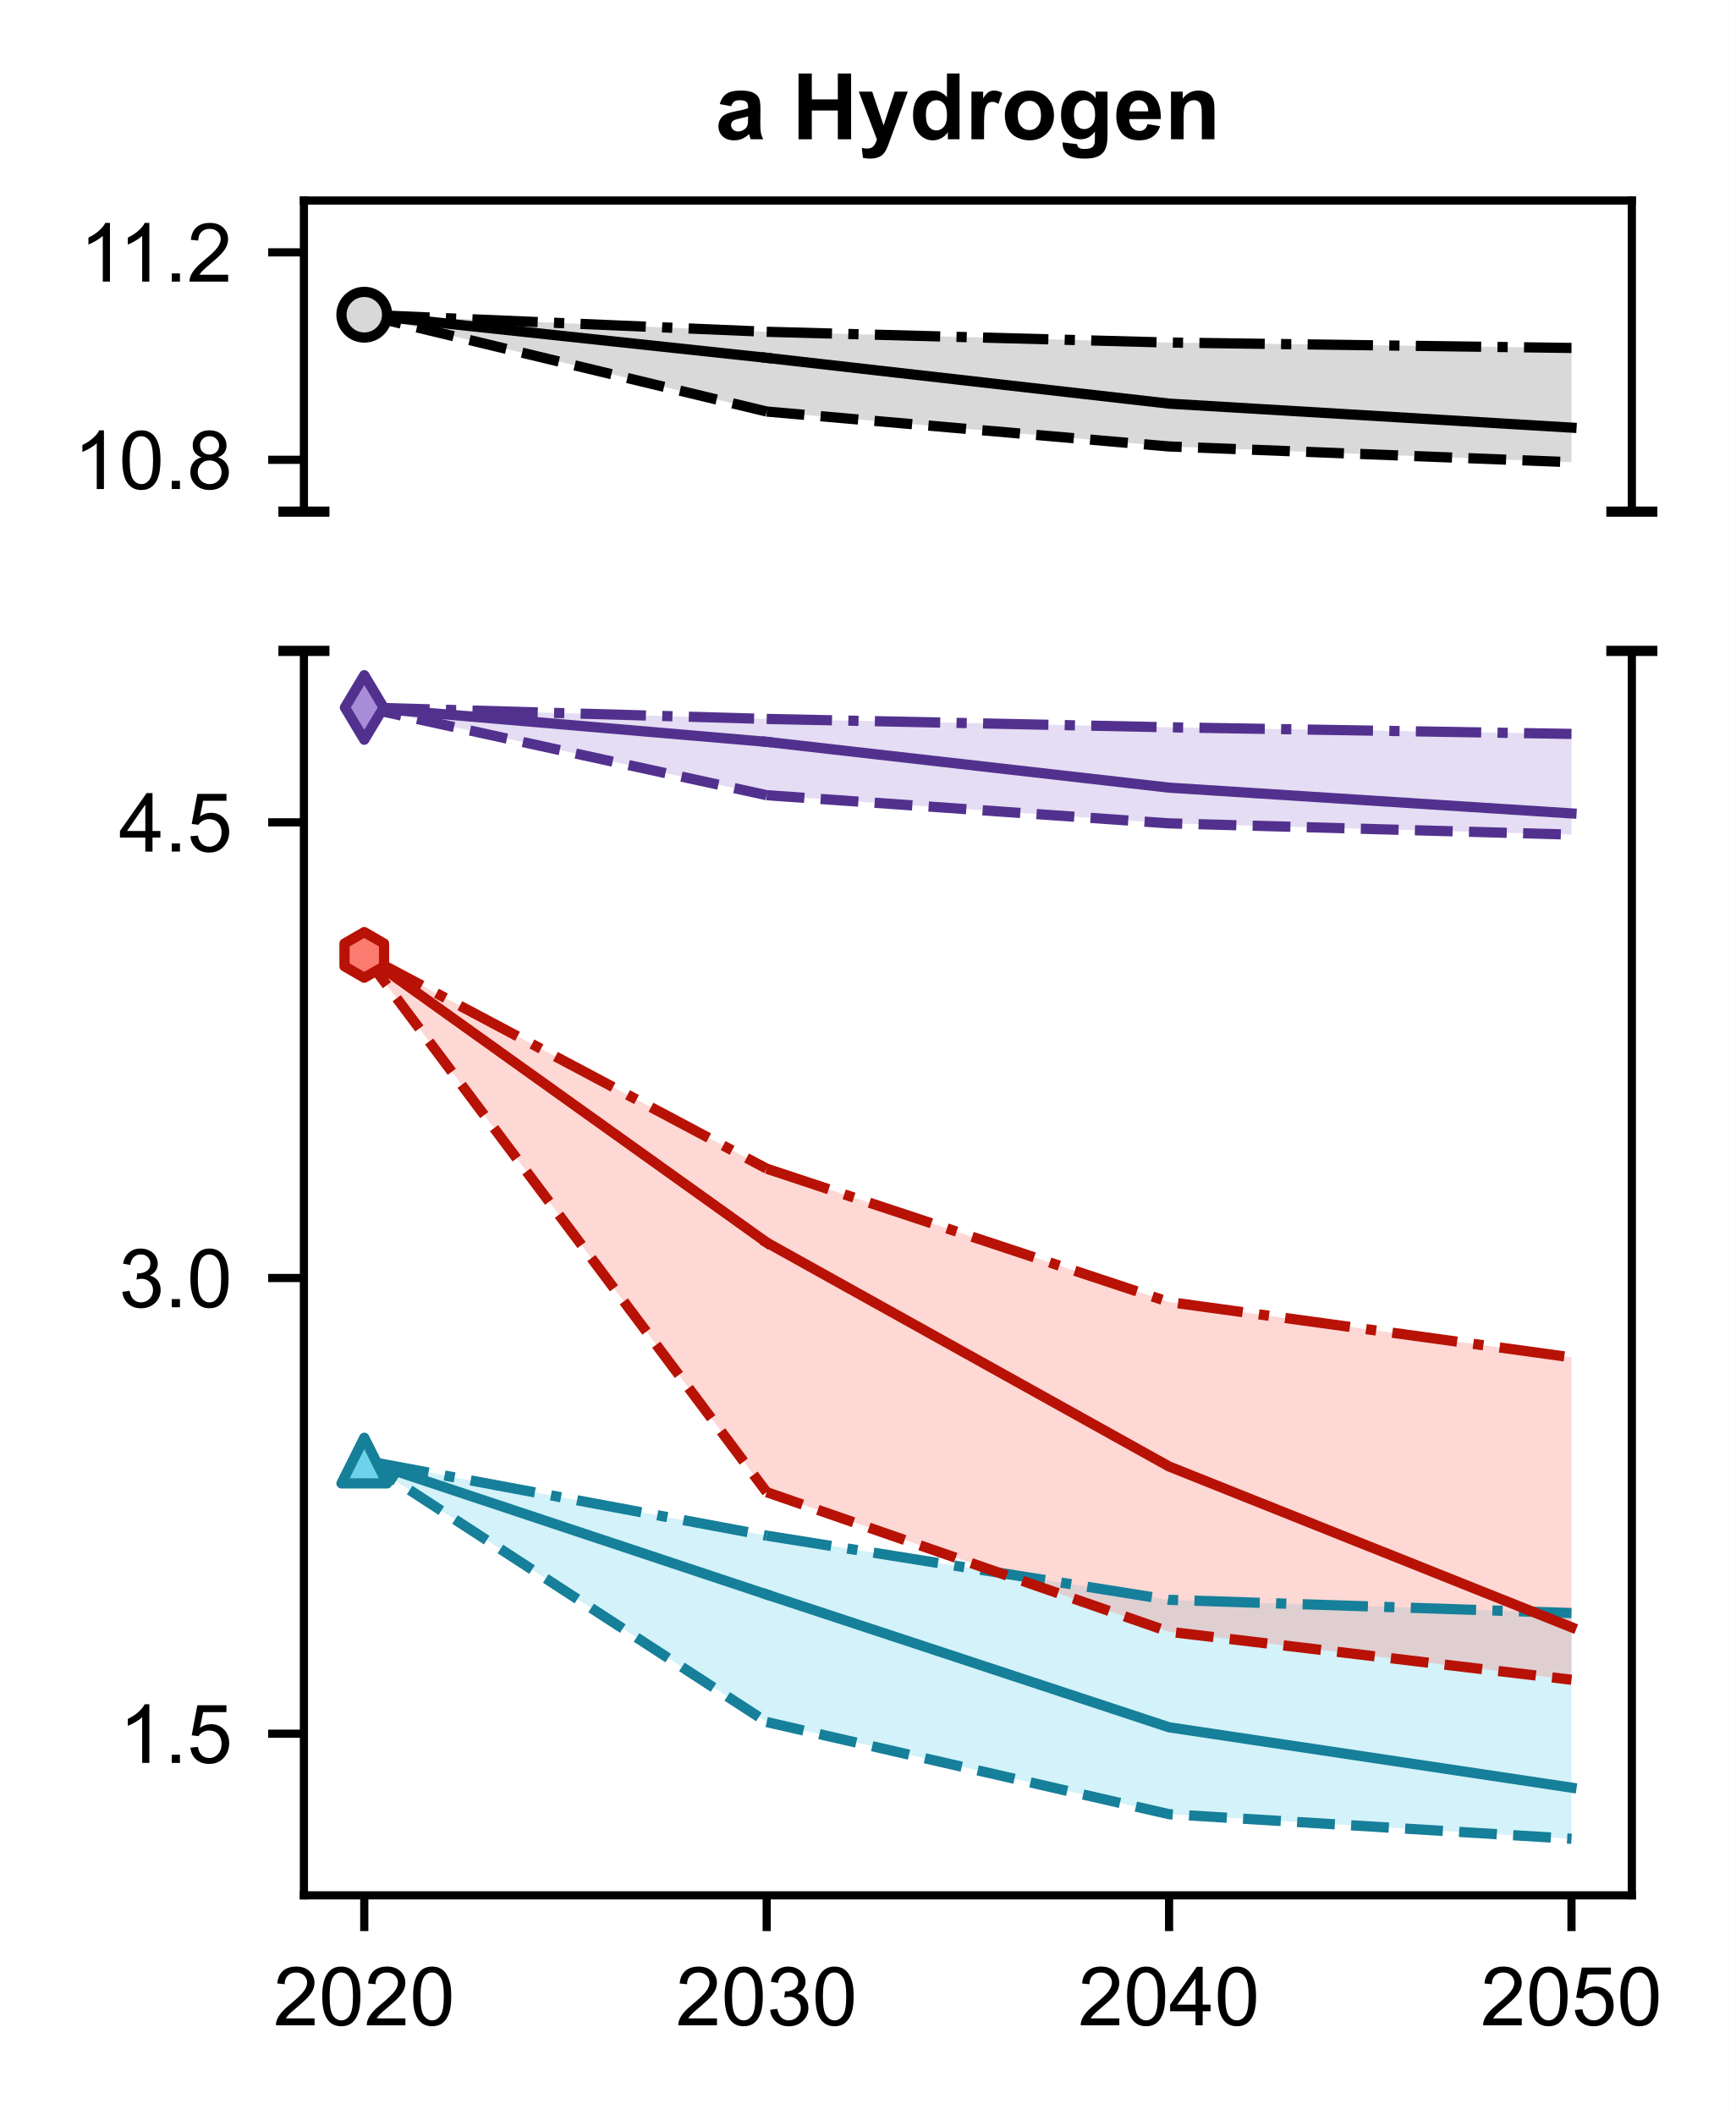
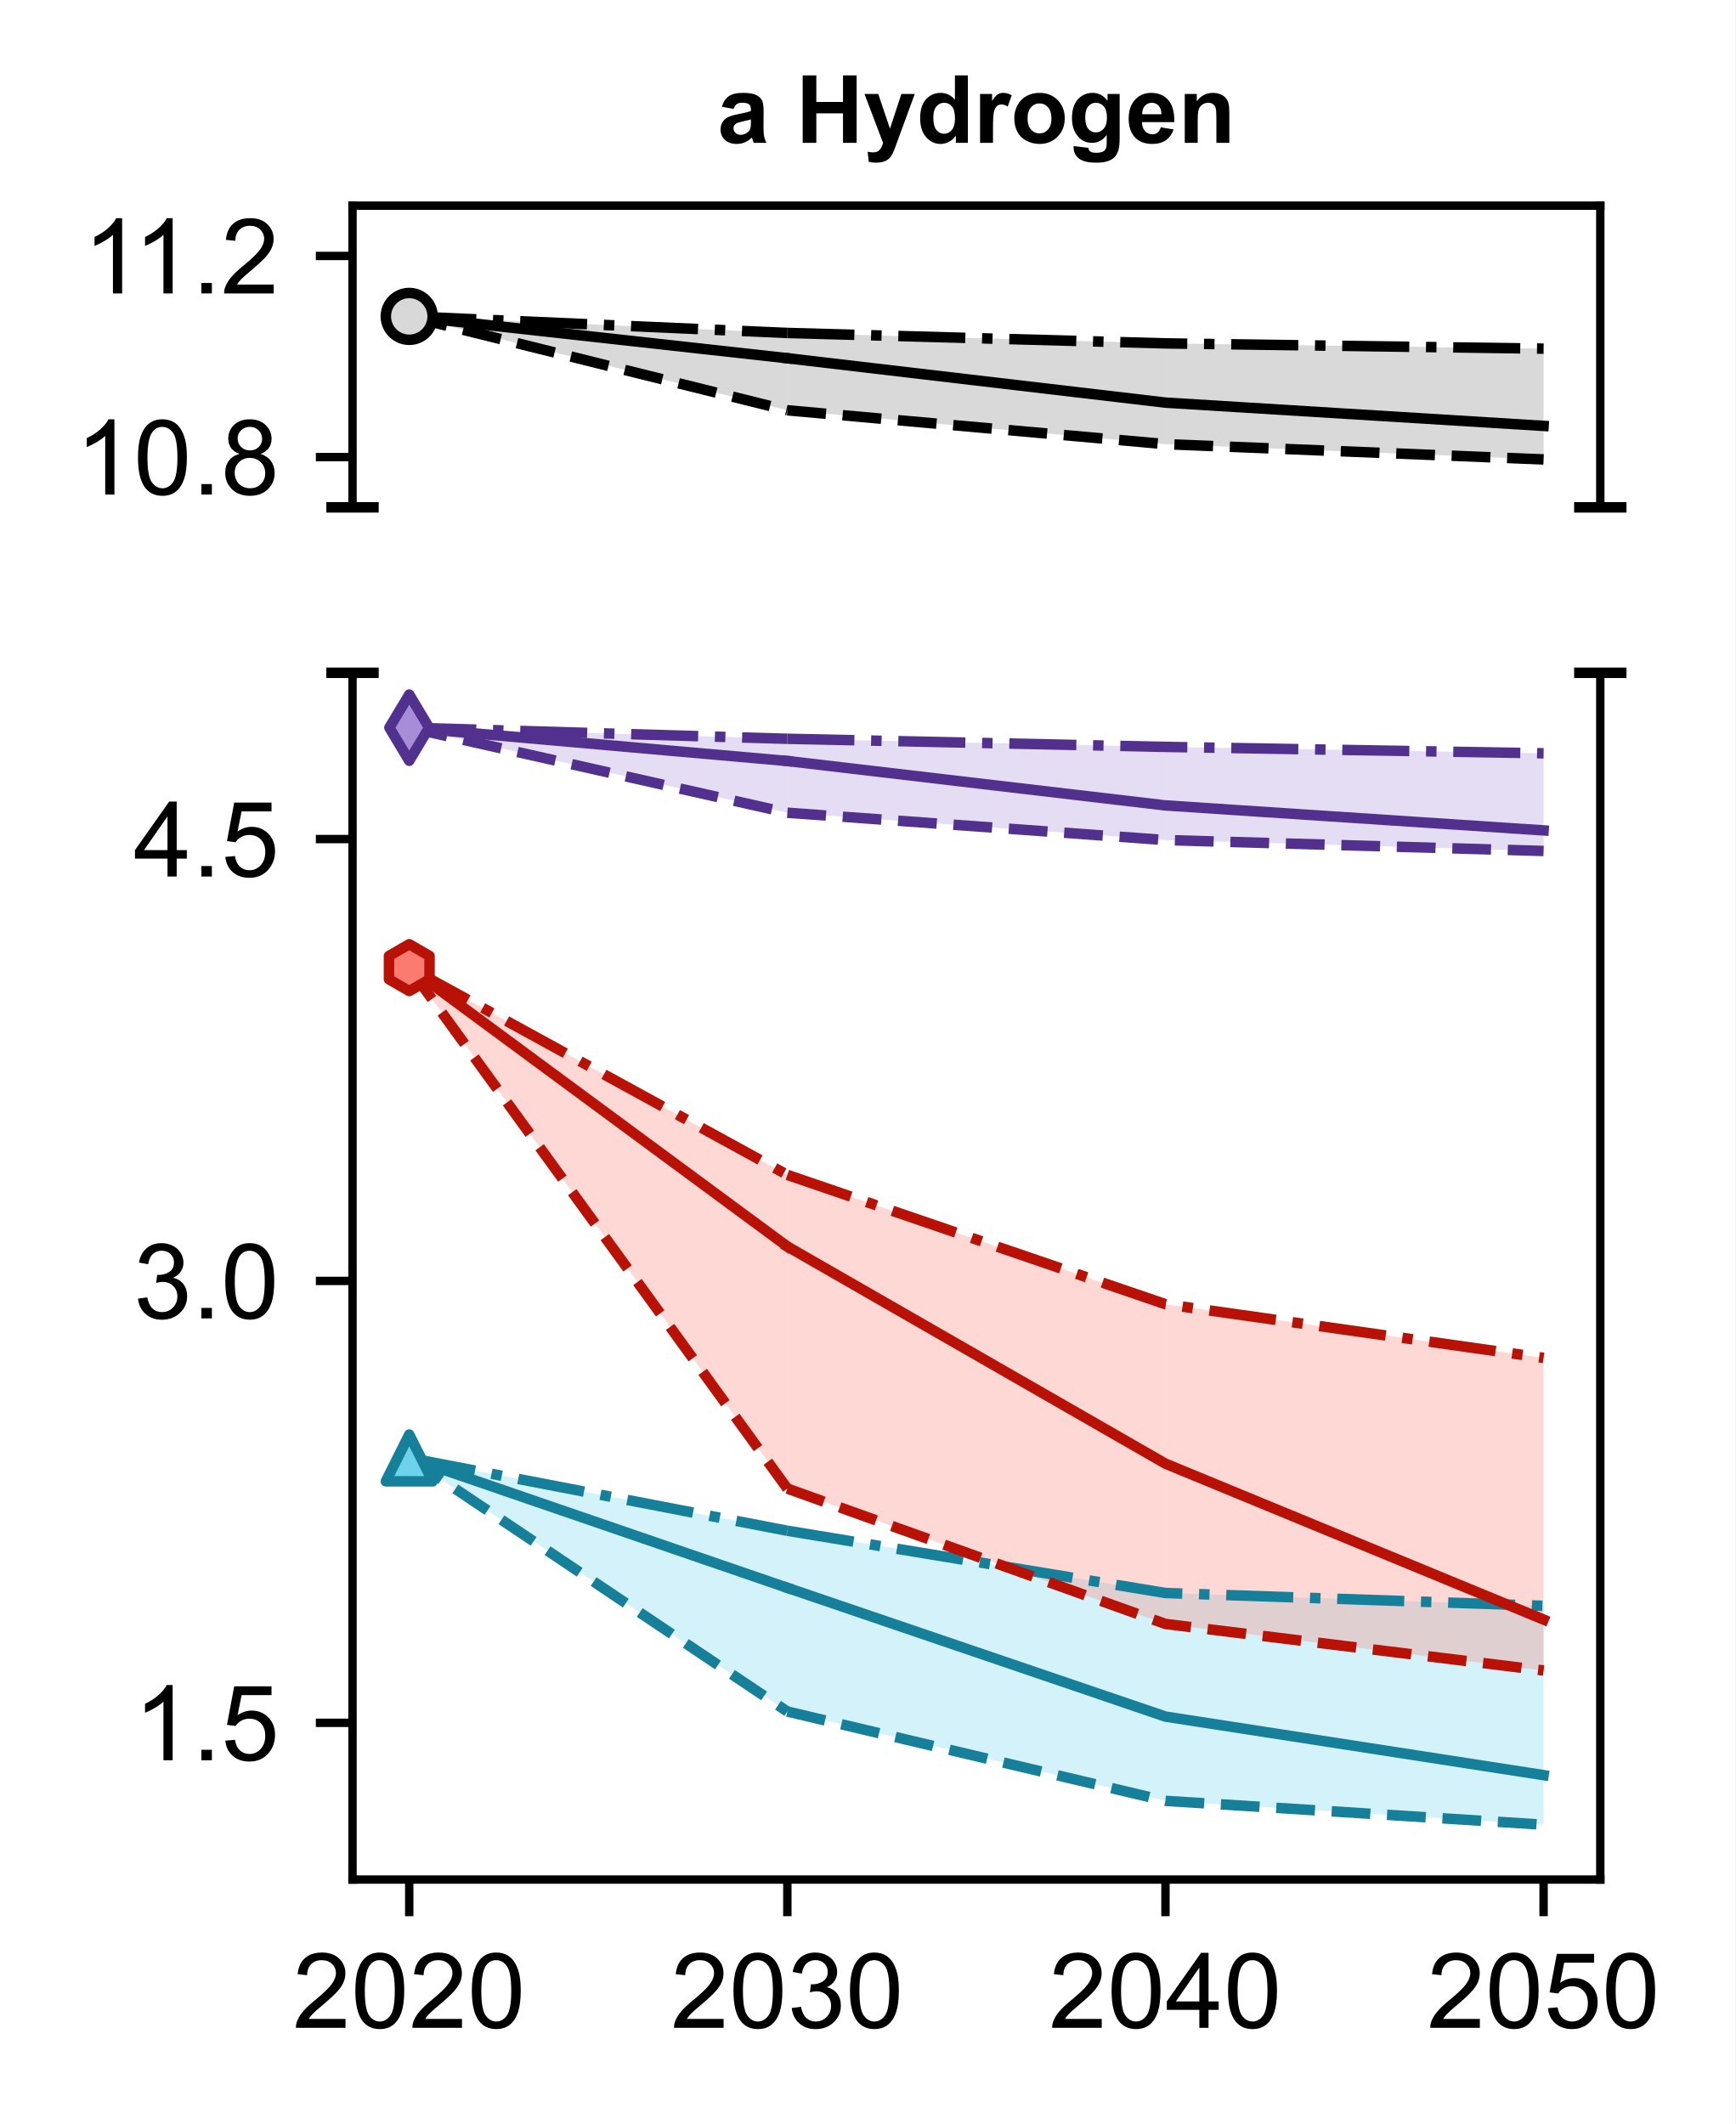
- <svg xmlns="http://www.w3.org/2000/svg" xmlns:xlink="http://www.w3.org/1999/xlink" width="170.025pt" height="207.167pt" viewBox="0 0 170.025 207.167" version="1.1">
+ <svg xmlns="http://www.w3.org/2000/svg" xmlns:xlink="http://www.w3.org/1999/xlink" width="165.715pt" height="202.847pt" viewBox="0 0 165.715 202.847" version="1.1">
  <defs>
    <style type="text/css">*{stroke-linejoin: round; stroke-linecap: butt}</style>
  </defs>
  <g id="figure_1">
    <g id="patch_1">
-       <path d="M 0 207.167  L 170.025 207.167  L 170.025 0  L 0 0  z " style="fill: #ffffff" />
+       <path d="M 0 202.847  L 165.715 202.847  L 165.715 0  L 0 0  z " style="fill: #ffffff" />
    </g>
    <g id="axes_1">
      <g id="patch_2">
-         <path d="M 29.769 50.116  L 159.84 50.116  L 159.84 19.642  L 29.769 19.642  z " style="fill: #ffffff" />
+         <path d="M 33.661 48.454  L 152.809 48.454  L 152.809 19.642  L 33.661 19.642  z " style="fill: #ffffff" />
      </g>
      <g id="patch_3">
-         <path d="M 35.681 30.827  L 75.097 40.311  L 75.097 32.499  z " clip-path="url(#pacfd0eac27)" style="fill: #808080; opacity: 0.3" />
+         <path d="M 39.077 30.217  L 75.182 39.184  L 75.182 31.798  z " clip-path="url(#p9de8a074d1)" style="fill: #808080; opacity: 0.3" />
      </g>
      <g id="patch_4">
-         <path d="M 75.097 40.311  L 114.512 43.731  L 114.512 33.553  L 75.097 32.499  z " clip-path="url(#pacfd0eac27)" style="fill: #808080; opacity: 0.3" />
+         <path d="M 75.182 39.184  L 111.288 42.417  L 111.288 32.794  L 75.182 31.798  z " clip-path="url(#p9de8a074d1)" style="fill: #808080; opacity: 0.3" />
      </g>
      <g id="patch_5">
-         <path d="M 114.512 43.731  L 153.928 45.274  L 153.928 34.083  L 114.512 33.553  z " clip-path="url(#pacfd0eac27)" style="fill: #808080; opacity: 0.3" />
+         <path d="M 111.288 42.417  L 147.394 43.876  L 147.394 33.296  L 111.288 32.794  z " clip-path="url(#p9de8a074d1)" style="fill: #808080; opacity: 0.3" />
      </g>
      <g id="line2d_1">
-         <path d="M 35.681 30.827  L 75.097 35.052  " clip-path="url(#pacfd0eac27)" style="fill: none; stroke: #000000; stroke-linecap: square" />
+         <path d="M 39.077 30.217  L 75.182 34.212  " clip-path="url(#p9de8a074d1)" style="fill: none; stroke: #000000; stroke-linecap: square" />
      </g>
      <g id="line2d_2">
-         <path d="M 75.097 35.052  L 114.512 39.537  L 153.928 41.888  " clip-path="url(#pacfd0eac27)" style="fill: none; stroke: #000000; stroke-linecap: square" />
+         <path d="M 75.182 34.212  L 111.288 38.452  L 147.394 40.675  " clip-path="url(#p9de8a074d1)" style="fill: none; stroke: #000000; stroke-linecap: square" />
      </g>
      <g id="line2d_3">
-         <path d="M 35.681 30.827  L 75.097 40.311  " clip-path="url(#pacfd0eac27)" style="fill: none; stroke-dasharray: 3.7,1.6; stroke-dashoffset: 0; stroke: #000000" />
+         <path d="M 39.077 30.217  L 75.182 39.184  " clip-path="url(#p9de8a074d1)" style="fill: none; stroke-dasharray: 3.7,1.6; stroke-dashoffset: 0; stroke: #000000" />
      </g>
      <g id="line2d_4">
-         <path d="M 75.097 40.311  L 114.512 43.731  L 153.928 45.274  " clip-path="url(#pacfd0eac27)" style="fill: none; stroke-dasharray: 3.7,1.6; stroke-dashoffset: 0; stroke: #000000" />
+         <path d="M 75.182 39.184  L 111.288 42.417  L 147.394 43.876  " clip-path="url(#p9de8a074d1)" style="fill: none; stroke-dasharray: 3.7,1.6; stroke-dashoffset: 0; stroke: #000000" />
      </g>
      <g id="line2d_5">
-         <path d="M 35.681 30.827  L 75.097 32.499  " clip-path="url(#pacfd0eac27)" style="fill: none; stroke-dasharray: 6.4,1.6,1,1.6; stroke-dashoffset: 0; stroke: #000000" />
+         <path d="M 39.077 30.217  L 75.182 31.798  " clip-path="url(#p9de8a074d1)" style="fill: none; stroke-dasharray: 6.4,1.6,1,1.6; stroke-dashoffset: 0; stroke: #000000" />
      </g>
      <g id="line2d_6">
-         <path d="M 75.097 32.499  L 114.512 33.553  L 153.928 34.083  " clip-path="url(#pacfd0eac27)" style="fill: none; stroke-dasharray: 6.4,1.6,1,1.6; stroke-dashoffset: 0; stroke: #000000" />
+         <path d="M 75.182 31.798  L 111.288 32.794  L 147.394 33.296  " clip-path="url(#p9de8a074d1)" style="fill: none; stroke-dasharray: 6.4,1.6,1,1.6; stroke-dashoffset: 0; stroke: #000000" />
      </g>
      <g id="matplotlib.axis_1">
        <g id="xtick_1" />
        <g id="xtick_2" />
        <g id="xtick_3" />
        <g id="xtick_4" />
      </g>
      <g id="matplotlib.axis_2">
        <g id="ytick_1">
          <g id="line2d_7">
            <defs>
-               <path id="mde36d4374c" d="M 0 0  L -3.5 0  " style="stroke: #000000; stroke-width: 0.8" />
+               <path id="mb942b4c89e" d="M 0 0  L -3.5 0  " style="stroke: #000000; stroke-width: 0.8" />
            </defs>
            <g>
-               <use xlink:href="#mde36d4374c" x="29.769" y="45.037" style="stroke: #000000; stroke-width: 0.8" />
+               <use xlink:href="#mb942b4c89e" x="33.661" y="43.652" style="stroke: #000000; stroke-width: 0.8" />
            </g>
          </g>
          <g id="text_1">
-             <g transform="translate(7.2 47.89999) scale(0.08 -0.08)">
+             <g transform="translate(7.2 47.23092) scale(0.1 -0.1)">
              <defs>
                <path id="ArialMT-31" d="M 2384 0  L 1822 0  L 1822 3584  Q 1619 3391 1289 3197  Q 959 3003 697 2906  L 697 3450  Q 1169 3672 1522 3987  Q 1875 4303 2022 4600  L 2384 4600  L 2384 0  z " transform="scale(0.015625)" />
                <path id="ArialMT-30" d="M 266 2259  Q 266 3072 433 3567  Q 600 4063 929 4331  Q 1259 4600 1759 4600  Q 2128 4600 2406 4451  Q 2684 4303 2865 4023  Q 3047 3744 3150 3342  Q 3253 2941 3253 2259  Q 3253 1453 3087 958  Q 2922 463 2592 192  Q 2263 -78 1759 -78  Q 1097 -78 719 397  Q 266 969 266 2259  z M 844 2259  Q 844 1131 1108 757  Q 1372 384 1759 384  Q 2147 384 2411 759  Q 2675 1134 2675 2259  Q 2675 3391 2411 3762  Q 2147 4134 1753 4134  Q 1366 4134 1134 3806  Q 844 3388 844 2259  z " transform="scale(0.015625)" />
                <path id="ArialMT-2e" d="M 581 0  L 581 641  L 1222 641  L 1222 0  L 581 0  z " transform="scale(0.015625)" />
                <path id="ArialMT-38" d="M 1131 2484  Q 781 2613 612 2850  Q 444 3088 444 3419  Q 444 3919 803 4259  Q 1163 4600 1759 4600  Q 2359 4600 2725 4251  Q 3091 3903 3091 3403  Q 3091 3084 2923 2848  Q 2756 2613 2416 2484  Q 2838 2347 3058 2040  Q 3278 1734 3278 1309  Q 3278 722 2862 322  Q 2447 -78 1769 -78  Q 1091 -78 675 323  Q 259 725 259 1325  Q 259 1772 486 2073  Q 713 2375 1131 2484  z M 1019 3438  Q 1019 3113 1228 2906  Q 1438 2700 1772 2700  Q 2097 2700 2305 2904  Q 2513 3109 2513 3406  Q 2513 3716 2298 3927  Q 2084 4138 1766 4138  Q 1444 4138 1231 3931  Q 1019 3725 1019 3438  z M 838 1322  Q 838 1081 952 856  Q 1066 631 1291 507  Q 1516 384 1775 384  Q 2178 384 2440 643  Q 2703 903 2703 1303  Q 2703 1709 2433 1975  Q 2163 2241 1756 2241  Q 1359 2241 1098 1978  Q 838 1716 838 1322  z " transform="scale(0.015625)" />
              </defs>
              <use xlink:href="#ArialMT-31" />
              <use xlink:href="#ArialMT-30" x="55.615" />
              <use xlink:href="#ArialMT-2e" x="111.23" />
              <use xlink:href="#ArialMT-38" x="139.014" />
            </g>
          </g>
        </g>
        <g id="ytick_2">
          <g id="line2d_8">
            <g>
-               <use xlink:href="#mde36d4374c" x="29.769" y="24.721" style="stroke: #000000; stroke-width: 0.8" />
+               <use xlink:href="#mb942b4c89e" x="33.661" y="24.444" style="stroke: #000000; stroke-width: 0.8" />
            </g>
          </g>
          <g id="text_2">
-             <g transform="translate(7.79 27.58412) scale(0.08 -0.08)">
+             <g transform="translate(7.9375 28.02294) scale(0.1 -0.1)">
              <defs>
                <path id="ArialMT-32" d="M 3222 541  L 3222 0  L 194 0  Q 188 203 259 391  Q 375 700 629 1000  Q 884 1300 1366 1694  Q 2113 2306 2375 2664  Q 2638 3022 2638 3341  Q 2638 3675 2398 3904  Q 2159 4134 1775 4134  Q 1369 4134 1125 3890  Q 881 3647 878 3216  L 300 3275  Q 359 3922 746 4261  Q 1134 4600 1788 4600  Q 2447 4600 2831 4234  Q 3216 3869 3216 3328  Q 3216 3053 3103 2787  Q 2991 2522 2730 2228  Q 2469 1934 1863 1422  Q 1356 997 1212 845  Q 1069 694 975 541  L 3222 541  z " transform="scale(0.015625)" />
              </defs>
              <use xlink:href="#ArialMT-31" />
              <use xlink:href="#ArialMT-31" x="48.24" />
              <use xlink:href="#ArialMT-2e" x="103.855" />
              <use xlink:href="#ArialMT-32" x="131.639" />
            </g>
          </g>
        </g>
      </g>
      <g id="PathCollection_1">
        <defs>
-           <path id="mc781dabfa5" d="M 0 2.236  C 0.593 2.236 1.162 2 1.581 1.581  C 2 1.162 2.236 0.593 2.236 0  C 2.236 -0.593 2 -1.162 1.581 -1.581  C 1.162 -2 0.593 -2.236 0 -2.236  C -0.593 -2.236 -1.162 -2 -1.581 -1.581  C -2 -1.162 -2.236 -0.593 -2.236 0  C -2.236 0.593 -2 1.162 -1.581 1.581  C -1.162 2 -0.593 2.236 0 2.236  z " style="stroke: #000000" />
-         </defs>
-         <g clip-path="url(#pacfd0eac27)">
-           <use xlink:href="#mc781dabfa5" x="35.681" y="30.827" style="fill: #d8d8d8; stroke: #000000" />
+           <path id="m51e40d628e" d="M 0 2.236  C 0.593 2.236 1.162 2 1.581 1.581  C 2 1.162 2.236 0.593 2.236 0  C 2.236 -0.593 2 -1.162 1.581 -1.581  C 1.162 -2 0.593 -2.236 0 -2.236  C -0.593 -2.236 -1.162 -2 -1.581 -1.581  C -2 -1.162 -2.236 -0.593 -2.236 0  C -2.236 0.593 -2 1.162 -1.581 1.581  C -1.162 2 -0.593 2.236 0 2.236  z " style="stroke: #000000" />
+         </defs>
+         <g clip-path="url(#p9de8a074d1)">
+           <use xlink:href="#m51e40d628e" x="39.077" y="30.217" style="fill: #d8d8d8; stroke: #000000" />
        </g>
      </g>
      <g id="line2d_9">
        <defs>
-           <path id="mbf59797d90" d="M -2.5 0  L 2.5 0  " style="stroke: #000000" />
+           <path id="m7f746bf616" d="M -2.5 0  L 2.5 0  " style="stroke: #000000" />
        </defs>
        <g>
-           <use xlink:href="#mbf59797d90" x="29.769" y="50.116" style="stroke: #000000" />
-           <use xlink:href="#mbf59797d90" x="159.84" y="50.116" style="stroke: #000000" />
+           <use xlink:href="#m7f746bf616" x="33.661" y="48.454" style="stroke: #000000" />
+           <use xlink:href="#m7f746bf616" x="152.809" y="48.454" style="stroke: #000000" />
        </g>
      </g>
      <g id="patch_6">
-         <path d="M 29.769 50.116  L 29.769 19.642  " style="fill: none; stroke: #000000; stroke-width: 0.8; stroke-linejoin: miter; stroke-linecap: square" />
+         <path d="M 33.661 48.454  L 33.661 19.642  " style="fill: none; stroke: #000000; stroke-width: 0.8; stroke-linejoin: miter; stroke-linecap: square" />
      </g>
      <g id="patch_7">
-         <path d="M 159.84 50.116  L 159.84 19.642  " style="fill: none; stroke: #000000; stroke-width: 0.8; stroke-linejoin: miter; stroke-linecap: square" />
+         <path d="M 152.809 48.454  L 152.809 19.642  " style="fill: none; stroke: #000000; stroke-width: 0.8; stroke-linejoin: miter; stroke-linecap: square" />
      </g>
      <g id="patch_8">
-         <path d="M 29.769 19.642  L 159.84 19.642  " style="fill: none; stroke: #000000; stroke-width: 0.8; stroke-linejoin: miter; stroke-linecap: square" />
+         <path d="M 33.661 19.642  L 152.809 19.642  " style="fill: none; stroke: #000000; stroke-width: 0.8; stroke-linejoin: miter; stroke-linecap: square" />
      </g>
      <g id="text_3">
-         <g transform="translate(70.05161 13.64203) scale(0.09 -0.09)">
+         <g transform="translate(68.48235 13.64203) scale(0.09 -0.09)">
          <defs>
            <path id="Arial-BoldMT-61" d="M 1116 2306  L 319 2450  Q 453 2931 781 3162  Q 1109 3394 1756 3394  Q 2344 3394 2631 3255  Q 2919 3116 3036 2902  Q 3153 2688 3153 2116  L 3144 1091  Q 3144 653 3186 445  Q 3228 238 3344 0  L 2475 0  Q 2441 88 2391 259  Q 2369 338 2359 363  Q 2134 144 1878 34  Q 1622 -75 1331 -75  Q 819 -75 523 203  Q 228 481 228 906  Q 228 1188 362 1408  Q 497 1628 739 1745  Q 981 1863 1438 1950  Q 2053 2066 2291 2166  L 2291 2253  Q 2291 2506 2166 2614  Q 2041 2722 1694 2722  Q 1459 2722 1328 2630  Q 1197 2538 1116 2306  z M 2291 1594  Q 2122 1538 1756 1459  Q 1391 1381 1278 1306  Q 1106 1184 1106 997  Q 1106 813 1243 678  Q 1381 544 1594 544  Q 1831 544 2047 700  Q 2206 819 2256 991  Q 2291 1103 2291 1419  L 2291 1594  z " transform="scale(0.015625)" />
            <path id="Arial-BoldMT-20" transform="scale(0.015625)" />
            <path id="Arial-BoldMT-48" d="M 469 0  L 469 4581  L 1394 4581  L 1394 2778  L 3206 2778  L 3206 4581  L 4131 4581  L 4131 0  L 3206 0  L 3206 2003  L 1394 2003  L 1394 0  L 469 0  z " transform="scale(0.015625)" />
            <path id="Arial-BoldMT-79" d="M 44 3319  L 978 3319  L 1772 963  L 2547 3319  L 3456 3319  L 2284 125  L 2075 -453  Q 1959 -744 1854 -897  Q 1750 -1050 1614 -1145  Q 1478 -1241 1279 -1294  Q 1081 -1347 831 -1347  Q 578 -1347 334 -1294  L 256 -606  Q 463 -647 628 -647  Q 934 -647 1081 -467  Q 1228 -288 1306 -9  L 44 3319  z " transform="scale(0.015625)" />
            <path id="Arial-BoldMT-64" d="M 3503 0  L 2688 0  L 2688 488  Q 2484 203 2207 64  Q 1931 -75 1650 -75  Q 1078 -75 670 386  Q 263 847 263 1672  Q 263 2516 659 2955  Q 1056 3394 1663 3394  Q 2219 3394 2625 2931  L 2625 4581  L 3503 4581  L 3503 0  z M 1159 1731  Q 1159 1200 1306 963  Q 1519 619 1900 619  Q 2203 619 2415 876  Q 2628 1134 2628 1647  Q 2628 2219 2422 2470  Q 2216 2722 1894 2722  Q 1581 2722 1370 2473  Q 1159 2225 1159 1731  z " transform="scale(0.015625)" />
            <path id="Arial-BoldMT-72" d="M 1300 0  L 422 0  L 422 3319  L 1238 3319  L 1238 2847  Q 1447 3181 1614 3287  Q 1781 3394 1994 3394  Q 2294 3394 2572 3228  L 2300 2463  Q 2078 2606 1888 2606  Q 1703 2606 1575 2504  Q 1447 2403 1373 2137  Q 1300 1872 1300 1025  L 1300 0  z " transform="scale(0.015625)" />
            <path id="Arial-BoldMT-6f" d="M 256 1706  Q 256 2144 472 2553  Q 688 2963 1083 3178  Q 1478 3394 1966 3394  Q 2719 3394 3200 2905  Q 3681 2416 3681 1669  Q 3681 916 3195 420  Q 2709 -75 1972 -75  Q 1516 -75 1102 131  Q 688 338 472 736  Q 256 1134 256 1706  z M 1156 1659  Q 1156 1166 1390 903  Q 1625 641 1969 641  Q 2313 641 2545 903  Q 2778 1166 2778 1666  Q 2778 2153 2545 2415  Q 2313 2678 1969 2678  Q 1625 2678 1390 2415  Q 1156 2153 1156 1659  z " transform="scale(0.015625)" />
            <path id="Arial-BoldMT-67" d="M 378 -219  L 1381 -341  Q 1406 -516 1497 -581  Q 1622 -675 1891 -675  Q 2234 -675 2406 -572  Q 2522 -503 2581 -350  Q 2622 -241 2622 53  L 2622 538  Q 2228 0 1628 0  Q 959 0 569 566  Q 263 1013 263 1678  Q 263 2513 664 2953  Q 1066 3394 1663 3394  Q 2278 3394 2678 2853  L 2678 3319  L 3500 3319  L 3500 341  Q 3500 -247 3403 -537  Q 3306 -828 3131 -993  Q 2956 -1159 2664 -1253  Q 2372 -1347 1925 -1347  Q 1081 -1347 728 -1058  Q 375 -769 375 -325  Q 375 -281 378 -219  z M 1163 1728  Q 1163 1200 1367 954  Q 1572 709 1872 709  Q 2194 709 2416 961  Q 2638 1213 2638 1706  Q 2638 2222 2425 2472  Q 2213 2722 1888 2722  Q 1572 2722 1367 2476  Q 1163 2231 1163 1728  z " transform="scale(0.015625)" />
            <path id="Arial-BoldMT-65" d="M 2381 1056  L 3256 909  Q 3088 428 2723 176  Q 2359 -75 1813 -75  Q 947 -75 531 491  Q 203 944 203 1634  Q 203 2459 634 2926  Q 1066 3394 1725 3394  Q 2466 3394 2894 2905  Q 3322 2416 3303 1406  L 1103 1406  Q 1113 1016 1316 798  Q 1519 581 1822 581  Q 2028 581 2168 693  Q 2309 806 2381 1056  z M 2431 1944  Q 2422 2325 2234 2523  Q 2047 2722 1778 2722  Q 1491 2722 1303 2513  Q 1116 2303 1119 1944  L 2431 1944  z " transform="scale(0.015625)" />
            <path id="Arial-BoldMT-6e" d="M 3478 0  L 2600 0  L 2600 1694  Q 2600 2231 2544 2389  Q 2488 2547 2361 2634  Q 2234 2722 2056 2722  Q 1828 2722 1647 2597  Q 1466 2472 1398 2265  Q 1331 2059 1331 1503  L 1331 0  L 453 0  L 453 3319  L 1269 3319  L 1269 2831  Q 1703 3394 2363 3394  Q 2653 3394 2893 3289  Q 3134 3184 3257 3021  Q 3381 2859 3429 2653  Q 3478 2447 3478 2063  L 3478 0  z " transform="scale(0.015625)" />
          </defs>
          <use xlink:href="#Arial-BoldMT-61" />
          <use xlink:href="#Arial-BoldMT-20" x="55.615" />
          <use xlink:href="#Arial-BoldMT-48" x="83.398" />
          <use xlink:href="#Arial-BoldMT-79" x="155.615" />
          <use xlink:href="#Arial-BoldMT-64" x="211.23" />
          <use xlink:href="#Arial-BoldMT-72" x="272.314" />
          <use xlink:href="#Arial-BoldMT-6f" x="311.23" />
          <use xlink:href="#Arial-BoldMT-67" x="372.314" />
          <use xlink:href="#Arial-BoldMT-65" x="433.398" />
          <use xlink:href="#Arial-BoldMT-6e" x="489.014" />
        </g>
      </g>
    </g>
    <g id="axes_2">
      <g id="patch_9">
-         <path d="M 29.769 185.651  L 159.84 185.651  L 159.84 63.756  L 29.769 63.756  z " style="fill: #ffffff" />
+         <path d="M 33.661 179.502  L 152.809 179.502  L 152.809 64.254  L 33.661 64.254  z " style="fill: #ffffff" />
      </g>
      <g id="patch_10">
-         <path d="M 35.681 69.297  L 75.097 77.891  L 75.097 70.421  z " clip-path="url(#pbe78f6b742)" style="fill: #a78dd8; opacity: 0.3" />
+         <path d="M 39.077 69.493  L 75.182 77.618  L 75.182 70.556  z " clip-path="url(#ped4de38fc6)" style="fill: #a78dd8; opacity: 0.3" />
      </g>
      <g id="patch_11">
-         <path d="M 75.097 77.891  L 114.512 80.649  L 114.512 71.239  L 75.097 70.421  z " clip-path="url(#pbe78f6b742)" style="fill: #a78dd8; opacity: 0.3" />
+         <path d="M 75.182 77.618  L 111.288 80.226  L 111.288 71.329  L 75.182 70.556  z " clip-path="url(#ped4de38fc6)" style="fill: #a78dd8; opacity: 0.3" />
      </g>
      <g id="patch_12">
-         <path d="M 114.512 80.649  L 153.928 81.752  L 153.928 71.887  L 114.512 71.239  z " clip-path="url(#pbe78f6b742)" style="fill: #a78dd8; opacity: 0.3" />
+         <path d="M 111.288 80.226  L 147.394 81.269  L 147.394 71.942  L 111.288 71.329  z " clip-path="url(#ped4de38fc6)" style="fill: #a78dd8; opacity: 0.3" />
      </g>
      <g id="patch_13">
-         <path d="M 35.681 143.064  L 75.097 168.678  L 75.097 150.418  z " clip-path="url(#pbe78f6b742)" style="fill: #6dd2ea; opacity: 0.3" />
+         <path d="M 39.077 139.237  L 75.182 163.454  L 75.182 146.19  z " clip-path="url(#ped4de38fc6)" style="fill: #6dd2ea; opacity: 0.3" />
      </g>
      <g id="patch_14">
-         <path d="M 75.097 168.678  L 114.512 177.702  L 114.512 156.706  L 75.097 150.418  z " clip-path="url(#pbe78f6b742)" style="fill: #6dd2ea; opacity: 0.3" />
+         <path d="M 75.182 163.454  L 111.288 171.986  L 111.288 152.135  L 75.182 146.19  z " clip-path="url(#ped4de38fc6)" style="fill: #6dd2ea; opacity: 0.3" />
      </g>
      <g id="patch_15">
-         <path d="M 114.512 177.702  L 153.928 180.11  L 153.928 158  L 114.512 156.706  z " clip-path="url(#pbe78f6b742)" style="fill: #6dd2ea; opacity: 0.3" />
+         <path d="M 111.288 171.986  L 147.394 174.263  L 147.394 153.359  L 111.288 152.135  z " clip-path="url(#ped4de38fc6)" style="fill: #6dd2ea; opacity: 0.3" />
      </g>
      <g id="patch_16">
-         <path d="M 35.681 93.536  L 75.097 146.158  L 75.097 114.473  z " clip-path="url(#pbe78f6b742)" style="fill: #fb7b71; opacity: 0.3" />
+         <path d="M 39.077 92.41  L 75.182 142.163  L 75.182 112.205  z " clip-path="url(#ped4de38fc6)" style="fill: #fb7b71; opacity: 0.3" />
      </g>
      <g id="patch_17">
-         <path d="M 75.097 146.158  L 114.512 159.833  L 114.512 127.535  L 75.097 114.473  z " clip-path="url(#pbe78f6b742)" style="fill: #fb7b71; opacity: 0.3" />
+         <path d="M 75.182 142.163  L 111.288 155.092  L 111.288 124.555  L 75.182 112.205  z " clip-path="url(#ped4de38fc6)" style="fill: #fb7b71; opacity: 0.3" />
      </g>
      <g id="patch_18">
-         <path d="M 114.512 159.833  L 153.928 164.534  L 153.928 132.956  L 114.512 127.535  z " clip-path="url(#pbe78f6b742)" style="fill: #fb7b71; opacity: 0.3" />
+         <path d="M 111.288 155.092  L 147.394 159.537  L 147.394 129.681  L 111.288 124.555  z " clip-path="url(#ped4de38fc6)" style="fill: #fb7b71; opacity: 0.3" />
      </g>
      <g id="line2d_10">
-         <path d="M 35.681 69.297  L 75.097 72.666  " clip-path="url(#pbe78f6b742)" style="fill: none; stroke: #52318e; stroke-linecap: square" />
+         <path d="M 39.077 69.493  L 75.182 72.678  " clip-path="url(#ped4de38fc6)" style="fill: none; stroke: #52318e; stroke-linecap: square" />
      </g>
      <g id="line2d_11">
-         <path d="M 75.097 72.666  L 114.512 77.152  L 153.928 79.675  " clip-path="url(#pbe78f6b742)" style="fill: none; stroke: #52318e; stroke-linecap: square" />
+         <path d="M 75.182 72.678  L 111.288 76.92  L 147.394 79.305  " clip-path="url(#ped4de38fc6)" style="fill: none; stroke: #52318e; stroke-linecap: square" />
      </g>
      <g id="line2d_12">
-         <path d="M 35.681 69.297  L 75.097 77.891  " clip-path="url(#pbe78f6b742)" style="fill: none; stroke-dasharray: 3.7,1.6; stroke-dashoffset: 0; stroke: #52318e" />
+         <path d="M 39.077 69.493  L 75.182 77.618  " clip-path="url(#ped4de38fc6)" style="fill: none; stroke-dasharray: 3.7,1.6; stroke-dashoffset: 0; stroke: #52318e" />
      </g>
      <g id="line2d_13">
-         <path d="M 75.097 77.891  L 114.512 80.649  L 153.928 81.752  " clip-path="url(#pbe78f6b742)" style="fill: none; stroke-dasharray: 3.7,1.6; stroke-dashoffset: 0; stroke: #52318e" />
+         <path d="M 75.182 77.618  L 111.288 80.226  L 147.394 81.269  " clip-path="url(#ped4de38fc6)" style="fill: none; stroke-dasharray: 3.7,1.6; stroke-dashoffset: 0; stroke: #52318e" />
      </g>
      <g id="line2d_14">
-         <path d="M 35.681 69.297  L 75.097 70.421  " clip-path="url(#pbe78f6b742)" style="fill: none; stroke-dasharray: 6.4,1.6,1,1.6; stroke-dashoffset: 0; stroke: #52318e" />
+         <path d="M 39.077 69.493  L 75.182 70.556  " clip-path="url(#ped4de38fc6)" style="fill: none; stroke-dasharray: 6.4,1.6,1,1.6; stroke-dashoffset: 0; stroke: #52318e" />
      </g>
      <g id="line2d_15">
-         <path d="M 75.097 70.421  L 114.512 71.239  L 153.928 71.887  " clip-path="url(#pbe78f6b742)" style="fill: none; stroke-dasharray: 6.4,1.6,1,1.6; stroke-dashoffset: 0; stroke: #52318e" />
+         <path d="M 75.182 70.556  L 111.288 71.329  L 147.394 71.942  " clip-path="url(#ped4de38fc6)" style="fill: none; stroke-dasharray: 6.4,1.6,1,1.6; stroke-dashoffset: 0; stroke: #52318e" />
      </g>
      <g id="line2d_16">
-         <path d="M 35.681 143.064  L 75.097 156.184  " clip-path="url(#pbe78f6b742)" style="fill: none; stroke: #167f99; stroke-linecap: square" />
+         <path d="M 39.077 139.237  L 75.182 151.642  " clip-path="url(#ped4de38fc6)" style="fill: none; stroke: #167f99; stroke-linecap: square" />
      </g>
      <g id="line2d_17">
-         <path d="M 75.097 156.184  L 114.512 169.191  L 153.928 175.104  " clip-path="url(#pbe78f6b742)" style="fill: none; stroke: #167f99; stroke-linecap: square" />
+         <path d="M 75.182 151.642  L 111.288 163.939  L 147.394 169.53  " clip-path="url(#ped4de38fc6)" style="fill: none; stroke: #167f99; stroke-linecap: square" />
      </g>
      <g id="line2d_18">
-         <path d="M 35.681 143.064  L 75.097 168.678  " clip-path="url(#pbe78f6b742)" style="fill: none; stroke-dasharray: 3.7,1.6; stroke-dashoffset: 0; stroke: #167f99" />
+         <path d="M 39.077 139.237  L 75.182 163.454  " clip-path="url(#ped4de38fc6)" style="fill: none; stroke-dasharray: 3.7,1.6; stroke-dashoffset: 0; stroke: #167f99" />
      </g>
      <g id="line2d_19">
-         <path d="M 75.097 168.678  L 114.512 177.702  L 153.928 180.11  " clip-path="url(#pbe78f6b742)" style="fill: none; stroke-dasharray: 3.7,1.6; stroke-dashoffset: 0; stroke: #167f99" />
+         <path d="M 75.182 163.454  L 111.288 171.986  L 147.394 174.263  " clip-path="url(#ped4de38fc6)" style="fill: none; stroke-dasharray: 3.7,1.6; stroke-dashoffset: 0; stroke: #167f99" />
      </g>
      <g id="line2d_20">
-         <path d="M 35.681 143.064  L 75.097 150.418  " clip-path="url(#pbe78f6b742)" style="fill: none; stroke-dasharray: 6.4,1.6,1,1.6; stroke-dashoffset: 0; stroke: #167f99" />
+         <path d="M 39.077 139.237  L 75.182 146.19  " clip-path="url(#ped4de38fc6)" style="fill: none; stroke-dasharray: 6.4,1.6,1,1.6; stroke-dashoffset: 0; stroke: #167f99" />
      </g>
      <g id="line2d_21">
-         <path d="M 75.097 150.418  L 114.512 156.706  L 153.928 158  " clip-path="url(#pbe78f6b742)" style="fill: none; stroke-dasharray: 6.4,1.6,1,1.6; stroke-dashoffset: 0; stroke: #167f99" />
+         <path d="M 75.182 146.19  L 111.288 152.135  L 147.394 153.359  " clip-path="url(#ped4de38fc6)" style="fill: none; stroke-dasharray: 6.4,1.6,1,1.6; stroke-dashoffset: 0; stroke: #167f99" />
      </g>
      <g id="line2d_22">
-         <path d="M 35.681 93.536  L 75.097 121.707  " clip-path="url(#pbe78f6b742)" style="fill: none; stroke: #b71205; stroke-linecap: square" />
+         <path d="M 39.077 92.41  L 75.182 119.045  " clip-path="url(#ped4de38fc6)" style="fill: none; stroke: #b71205; stroke-linecap: square" />
      </g>
      <g id="line2d_23">
-         <path d="M 75.097 121.707  L 114.512 143.644  L 153.928 159.392  " clip-path="url(#pbe78f6b742)" style="fill: none; stroke: #b71205; stroke-linecap: square" />
+         <path d="M 75.182 119.045  L 111.288 139.785  L 147.394 154.675  " clip-path="url(#ped4de38fc6)" style="fill: none; stroke: #b71205; stroke-linecap: square" />
      </g>
      <g id="line2d_24">
-         <path d="M 35.681 93.536  L 75.097 146.158  " clip-path="url(#pbe78f6b742)" style="fill: none; stroke-dasharray: 3.7,1.6; stroke-dashoffset: 0; stroke: #b71205" />
+         <path d="M 39.077 92.41  L 75.182 142.163  " clip-path="url(#ped4de38fc6)" style="fill: none; stroke-dasharray: 3.7,1.6; stroke-dashoffset: 0; stroke: #b71205" />
      </g>
      <g id="line2d_25">
-         <path d="M 75.097 146.158  L 114.512 159.833  L 153.928 164.534  " clip-path="url(#pbe78f6b742)" style="fill: none; stroke-dasharray: 3.7,1.6; stroke-dashoffset: 0; stroke: #b71205" />
+         <path d="M 75.182 142.163  L 111.288 155.092  L 147.394 159.537  " clip-path="url(#ped4de38fc6)" style="fill: none; stroke-dasharray: 3.7,1.6; stroke-dashoffset: 0; stroke: #b71205" />
      </g>
      <g id="line2d_26">
-         <path d="M 35.681 93.536  L 75.097 114.473  " clip-path="url(#pbe78f6b742)" style="fill: none; stroke-dasharray: 6.4,1.6,1,1.6; stroke-dashoffset: 0; stroke: #b71205" />
+         <path d="M 39.077 92.41  L 75.182 112.205  " clip-path="url(#ped4de38fc6)" style="fill: none; stroke-dasharray: 6.4,1.6,1,1.6; stroke-dashoffset: 0; stroke: #b71205" />
      </g>
      <g id="line2d_27">
-         <path d="M 75.097 114.473  L 114.512 127.535  L 153.928 132.956  " clip-path="url(#pbe78f6b742)" style="fill: none; stroke-dasharray: 6.4,1.6,1,1.6; stroke-dashoffset: 0; stroke: #b71205" />
+         <path d="M 75.182 112.205  L 111.288 124.555  L 147.394 129.681  " clip-path="url(#ped4de38fc6)" style="fill: none; stroke-dasharray: 6.4,1.6,1,1.6; stroke-dashoffset: 0; stroke: #b71205" />
      </g>
      <g id="matplotlib.axis_3">
        <g id="xtick_5">
          <g id="line2d_28">
            <defs>
-               <path id="mbcd2969123" d="M 0 0  L 0 3.5  " style="stroke: #000000; stroke-width: 0.8" />
+               <path id="mc1f0518492" d="M 0 0  L 0 3.5  " style="stroke: #000000; stroke-width: 0.8" />
            </defs>
            <g>
-               <use xlink:href="#mbcd2969123" x="35.681" y="185.651" style="stroke: #000000; stroke-width: 0.8" />
+               <use xlink:href="#mc1f0518492" x="39.077" y="179.502" style="stroke: #000000; stroke-width: 0.8" />
            </g>
          </g>
          <g id="text_4">
-             <g transform="translate(26.78358 198.3773) scale(0.08 -0.08)">
+             <g transform="translate(27.9549 193.6598) scale(0.1 -0.1)">
              <use xlink:href="#ArialMT-32" />
              <use xlink:href="#ArialMT-30" x="55.615" />
              <use xlink:href="#ArialMT-32" x="111.23" />
              <use xlink:href="#ArialMT-30" x="166.846" />
            </g>
          </g>
        </g>
        <g id="xtick_6">
          <g id="line2d_29">
            <g>
-               <use xlink:href="#mbcd2969123" x="75.097" y="185.651" style="stroke: #000000; stroke-width: 0.8" />
+               <use xlink:href="#mc1f0518492" x="75.182" y="179.502" style="stroke: #000000; stroke-width: 0.8" />
            </g>
          </g>
          <g id="text_5">
-             <g transform="translate(66.19914 198.3773) scale(0.08 -0.08)">
+             <g transform="translate(64.06049 193.6598) scale(0.1 -0.1)">
              <defs>
                <path id="ArialMT-33" d="M 269 1209  L 831 1284  Q 928 806 1161 595  Q 1394 384 1728 384  Q 2125 384 2398 659  Q 2672 934 2672 1341  Q 2672 1728 2419 1979  Q 2166 2231 1775 2231  Q 1616 2231 1378 2169  L 1441 2663  Q 1497 2656 1531 2656  Q 1891 2656 2178 2843  Q 2466 3031 2466 3422  Q 2466 3731 2256 3934  Q 2047 4138 1716 4138  Q 1388 4138 1169 3931  Q 950 3725 888 3313  L 325 3413  Q 428 3978 793 4289  Q 1159 4600 1703 4600  Q 2078 4600 2393 4439  Q 2709 4278 2876 4000  Q 3044 3722 3044 3409  Q 3044 3113 2884 2869  Q 2725 2625 2413 2481  Q 2819 2388 3044 2092  Q 3269 1797 3269 1353  Q 3269 753 2831 336  Q 2394 -81 1725 -81  Q 1122 -81 723 278  Q 325 638 269 1209  z " transform="scale(0.015625)" />
              </defs>
              <use xlink:href="#ArialMT-32" />
              <use xlink:href="#ArialMT-30" x="55.615" />
              <use xlink:href="#ArialMT-33" x="111.23" />
              <use xlink:href="#ArialMT-30" x="166.846" />
            </g>
          </g>
        </g>
        <g id="xtick_7">
          <g id="line2d_30">
            <g>
-               <use xlink:href="#mbcd2969123" x="114.512" y="185.651" style="stroke: #000000; stroke-width: 0.8" />
+               <use xlink:href="#mc1f0518492" x="111.288" y="179.502" style="stroke: #000000; stroke-width: 0.8" />
            </g>
          </g>
          <g id="text_6">
-             <g transform="translate(105.6147 198.3773) scale(0.08 -0.08)">
+             <g transform="translate(100.1661 193.6598) scale(0.1 -0.1)">
              <defs>
                <path id="ArialMT-34" d="M 2069 0  L 2069 1097  L 81 1097  L 81 1613  L 2172 4581  L 2631 4581  L 2631 1613  L 3250 1613  L 3250 1097  L 2631 1097  L 2631 0  L 2069 0  z M 2069 1613  L 2069 3678  L 634 1613  L 2069 1613  z " transform="scale(0.015625)" />
              </defs>
              <use xlink:href="#ArialMT-32" />
              <use xlink:href="#ArialMT-30" x="55.615" />
              <use xlink:href="#ArialMT-34" x="111.23" />
              <use xlink:href="#ArialMT-30" x="166.846" />
            </g>
          </g>
        </g>
        <g id="xtick_8">
          <g id="line2d_31">
            <g>
-               <use xlink:href="#mbcd2969123" x="153.928" y="185.651" style="stroke: #000000; stroke-width: 0.8" />
+               <use xlink:href="#mc1f0518492" x="147.394" y="179.502" style="stroke: #000000; stroke-width: 0.8" />
            </g>
          </g>
          <g id="text_7">
-             <g transform="translate(145.0303 198.3773) scale(0.08 -0.08)">
+             <g transform="translate(136.2717 193.6598) scale(0.1 -0.1)">
              <defs>
                <path id="ArialMT-35" d="M 266 1200  L 856 1250  Q 922 819 1161 601  Q 1400 384 1738 384  Q 2144 384 2425 690  Q 2706 997 2706 1503  Q 2706 1984 2436 2262  Q 2166 2541 1728 2541  Q 1456 2541 1237 2417  Q 1019 2294 894 2097  L 366 2166  L 809 4519  L 3088 4519  L 3088 3981  L 1259 3981  L 1013 2750  Q 1425 3038 1878 3038  Q 2478 3038 2890 2622  Q 3303 2206 3303 1553  Q 3303 931 2941 478  Q 2500 -78 1738 -78  Q 1113 -78 717 272  Q 322 622 266 1200  z " transform="scale(0.015625)" />
              </defs>
              <use xlink:href="#ArialMT-32" />
              <use xlink:href="#ArialMT-30" x="55.615" />
              <use xlink:href="#ArialMT-35" x="111.23" />
              <use xlink:href="#ArialMT-30" x="166.846" />
            </g>
          </g>
        </g>
      </g>
      <g id="matplotlib.axis_4">
        <g id="ytick_3">
          <g id="line2d_32">
            <g>
-               <use xlink:href="#mde36d4374c" x="29.769" y="169.817" style="stroke: #000000; stroke-width: 0.8" />
+               <use xlink:href="#mb942b4c89e" x="33.661" y="164.531" style="stroke: #000000; stroke-width: 0.8" />
            </g>
          </g>
          <g id="text_8">
-             <g transform="translate(11.64875 172.6798) scale(0.08 -0.08)">
+             <g transform="translate(12.76094 168.11) scale(0.1 -0.1)">
              <use xlink:href="#ArialMT-31" />
              <use xlink:href="#ArialMT-2e" x="55.615" />
              <use xlink:href="#ArialMT-35" x="83.398" />
            </g>
          </g>
        </g>
        <g id="ytick_4">
          <g id="line2d_33">
            <g>
-               <use xlink:href="#mde36d4374c" x="29.769" y="125.183" style="stroke: #000000; stroke-width: 0.8" />
+               <use xlink:href="#mb942b4c89e" x="33.661" y="122.331" style="stroke: #000000; stroke-width: 0.8" />
            </g>
          </g>
          <g id="text_9">
-             <g transform="translate(11.64875 128.046) scale(0.08 -0.08)">
+             <g transform="translate(12.76094 125.9102) scale(0.1 -0.1)">
              <use xlink:href="#ArialMT-33" />
              <use xlink:href="#ArialMT-2e" x="55.615" />
              <use xlink:href="#ArialMT-30" x="83.398" />
            </g>
          </g>
        </g>
        <g id="ytick_5">
          <g id="line2d_34">
            <g>
-               <use xlink:href="#mde36d4374c" x="29.769" y="80.549" style="stroke: #000000; stroke-width: 0.8" />
+               <use xlink:href="#mb942b4c89e" x="33.661" y="80.132" style="stroke: #000000; stroke-width: 0.8" />
            </g>
          </g>
          <g id="text_10">
-             <g transform="translate(11.64875 83.4123) scale(0.08 -0.08)">
+             <g transform="translate(12.76094 83.71049) scale(0.1 -0.1)">
              <use xlink:href="#ArialMT-34" />
              <use xlink:href="#ArialMT-2e" x="55.615" />
              <use xlink:href="#ArialMT-35" x="83.398" />
            </g>
          </g>
        </g>
      </g>
      <g id="PathCollection_2">
        <defs>
-           <path id="md29afa6c4e" d="M -0 3.162  L 1.897 0  L 0 -3.162  L -1.897 -0  z " style="stroke: #52318e" />
-         </defs>
-         <g clip-path="url(#pbe78f6b742)">
-           <use xlink:href="#md29afa6c4e" x="35.681" y="69.297" style="fill: #a78dd8; stroke: #52318e" />
+           <path id="me0d072c560" d="M 0 3.162  L 1.897 0  L 0 -3.162  L -1.897 0  z " style="stroke: #52318e" />
+         </defs>
+         <g clip-path="url(#ped4de38fc6)">
+           <use xlink:href="#me0d072c560" x="39.077" y="69.493" style="fill: #a78dd8; stroke: #52318e" />
        </g>
      </g>
      <g id="PathCollection_3">
        <defs>
-           <path id="m4475ac482d" d="M 0 -2.236  L -2.236 2.236  L 2.236 2.236  z " style="stroke: #167f99" />
-         </defs>
-         <g clip-path="url(#pbe78f6b742)">
-           <use xlink:href="#m4475ac482d" x="35.681" y="143.064" style="fill: #6dd2ea; stroke: #167f99" />
+           <path id="m2615d975b3" d="M 0 -2.236  L -2.236 2.236  L 2.236 2.236  z " style="stroke: #167f99" />
+         </defs>
+         <g clip-path="url(#ped4de38fc6)">
+           <use xlink:href="#m2615d975b3" x="39.077" y="139.237" style="fill: #6dd2ea; stroke: #167f99" />
        </g>
      </g>
      <g id="PathCollection_4">
        <defs>
-           <path id="m0105cb8b71" d="M 0 -2.236  L -1.936 -1.118  L -1.936 1.118  L -0 2.236  L 1.936 1.118  L 1.936 -1.118  z " style="stroke: #b71205" />
-         </defs>
-         <g clip-path="url(#pbe78f6b742)">
-           <use xlink:href="#m0105cb8b71" x="35.681" y="93.536" style="fill: #fb7b71; stroke: #b71205" />
+           <path id="m2bd6595beb" d="M 0 -2.236  L -1.936 -1.118  L -1.936 1.118  L -0 2.236  L 1.936 1.118  L 1.936 -1.118  z " style="stroke: #b71205" />
+         </defs>
+         <g clip-path="url(#ped4de38fc6)">
+           <use xlink:href="#m2bd6595beb" x="39.077" y="92.41" style="fill: #fb7b71; stroke: #b71205" />
        </g>
      </g>
      <g id="line2d_35">
        <g>
-           <use xlink:href="#mbf59797d90" x="29.769" y="63.756" style="stroke: #000000" />
-           <use xlink:href="#mbf59797d90" x="159.84" y="63.756" style="stroke: #000000" />
+           <use xlink:href="#m7f746bf616" x="33.661" y="64.254" style="stroke: #000000" />
+           <use xlink:href="#m7f746bf616" x="152.809" y="64.254" style="stroke: #000000" />
        </g>
      </g>
      <g id="patch_19">
-         <path d="M 29.769 185.651  L 29.769 63.756  " style="fill: none; stroke: #000000; stroke-width: 0.8; stroke-linejoin: miter; stroke-linecap: square" />
+         <path d="M 33.661 179.502  L 33.661 64.254  " style="fill: none; stroke: #000000; stroke-width: 0.8; stroke-linejoin: miter; stroke-linecap: square" />
      </g>
      <g id="patch_20">
-         <path d="M 159.84 185.651  L 159.84 63.756  " style="fill: none; stroke: #000000; stroke-width: 0.8; stroke-linejoin: miter; stroke-linecap: square" />
+         <path d="M 152.809 179.502  L 152.809 64.254  " style="fill: none; stroke: #000000; stroke-width: 0.8; stroke-linejoin: miter; stroke-linecap: square" />
      </g>
      <g id="patch_21">
-         <path d="M 29.769 185.651  L 159.84 185.651  " style="fill: none; stroke: #000000; stroke-width: 0.8; stroke-linejoin: miter; stroke-linecap: square" />
+         <path d="M 33.661 179.502  L 152.809 179.502  " style="fill: none; stroke: #000000; stroke-width: 0.8; stroke-linejoin: miter; stroke-linecap: square" />
      </g>
    </g>
  </g>
  <defs>
-     <clipPath id="pacfd0eac27">
-       <rect x="29.769" y="19.642" width="130.071" height="30.474" />
+     <clipPath id="p9de8a074d1">
+       <rect x="33.661" y="19.642" width="119.148" height="28.812" />
    </clipPath>
-     <clipPath id="pbe78f6b742">
-       <rect x="29.769" y="63.756" width="130.071" height="121.895" />
+     <clipPath id="ped4de38fc6">
+       <rect x="33.661" y="64.254" width="119.148" height="115.248" />
    </clipPath>
  </defs>
</svg>
